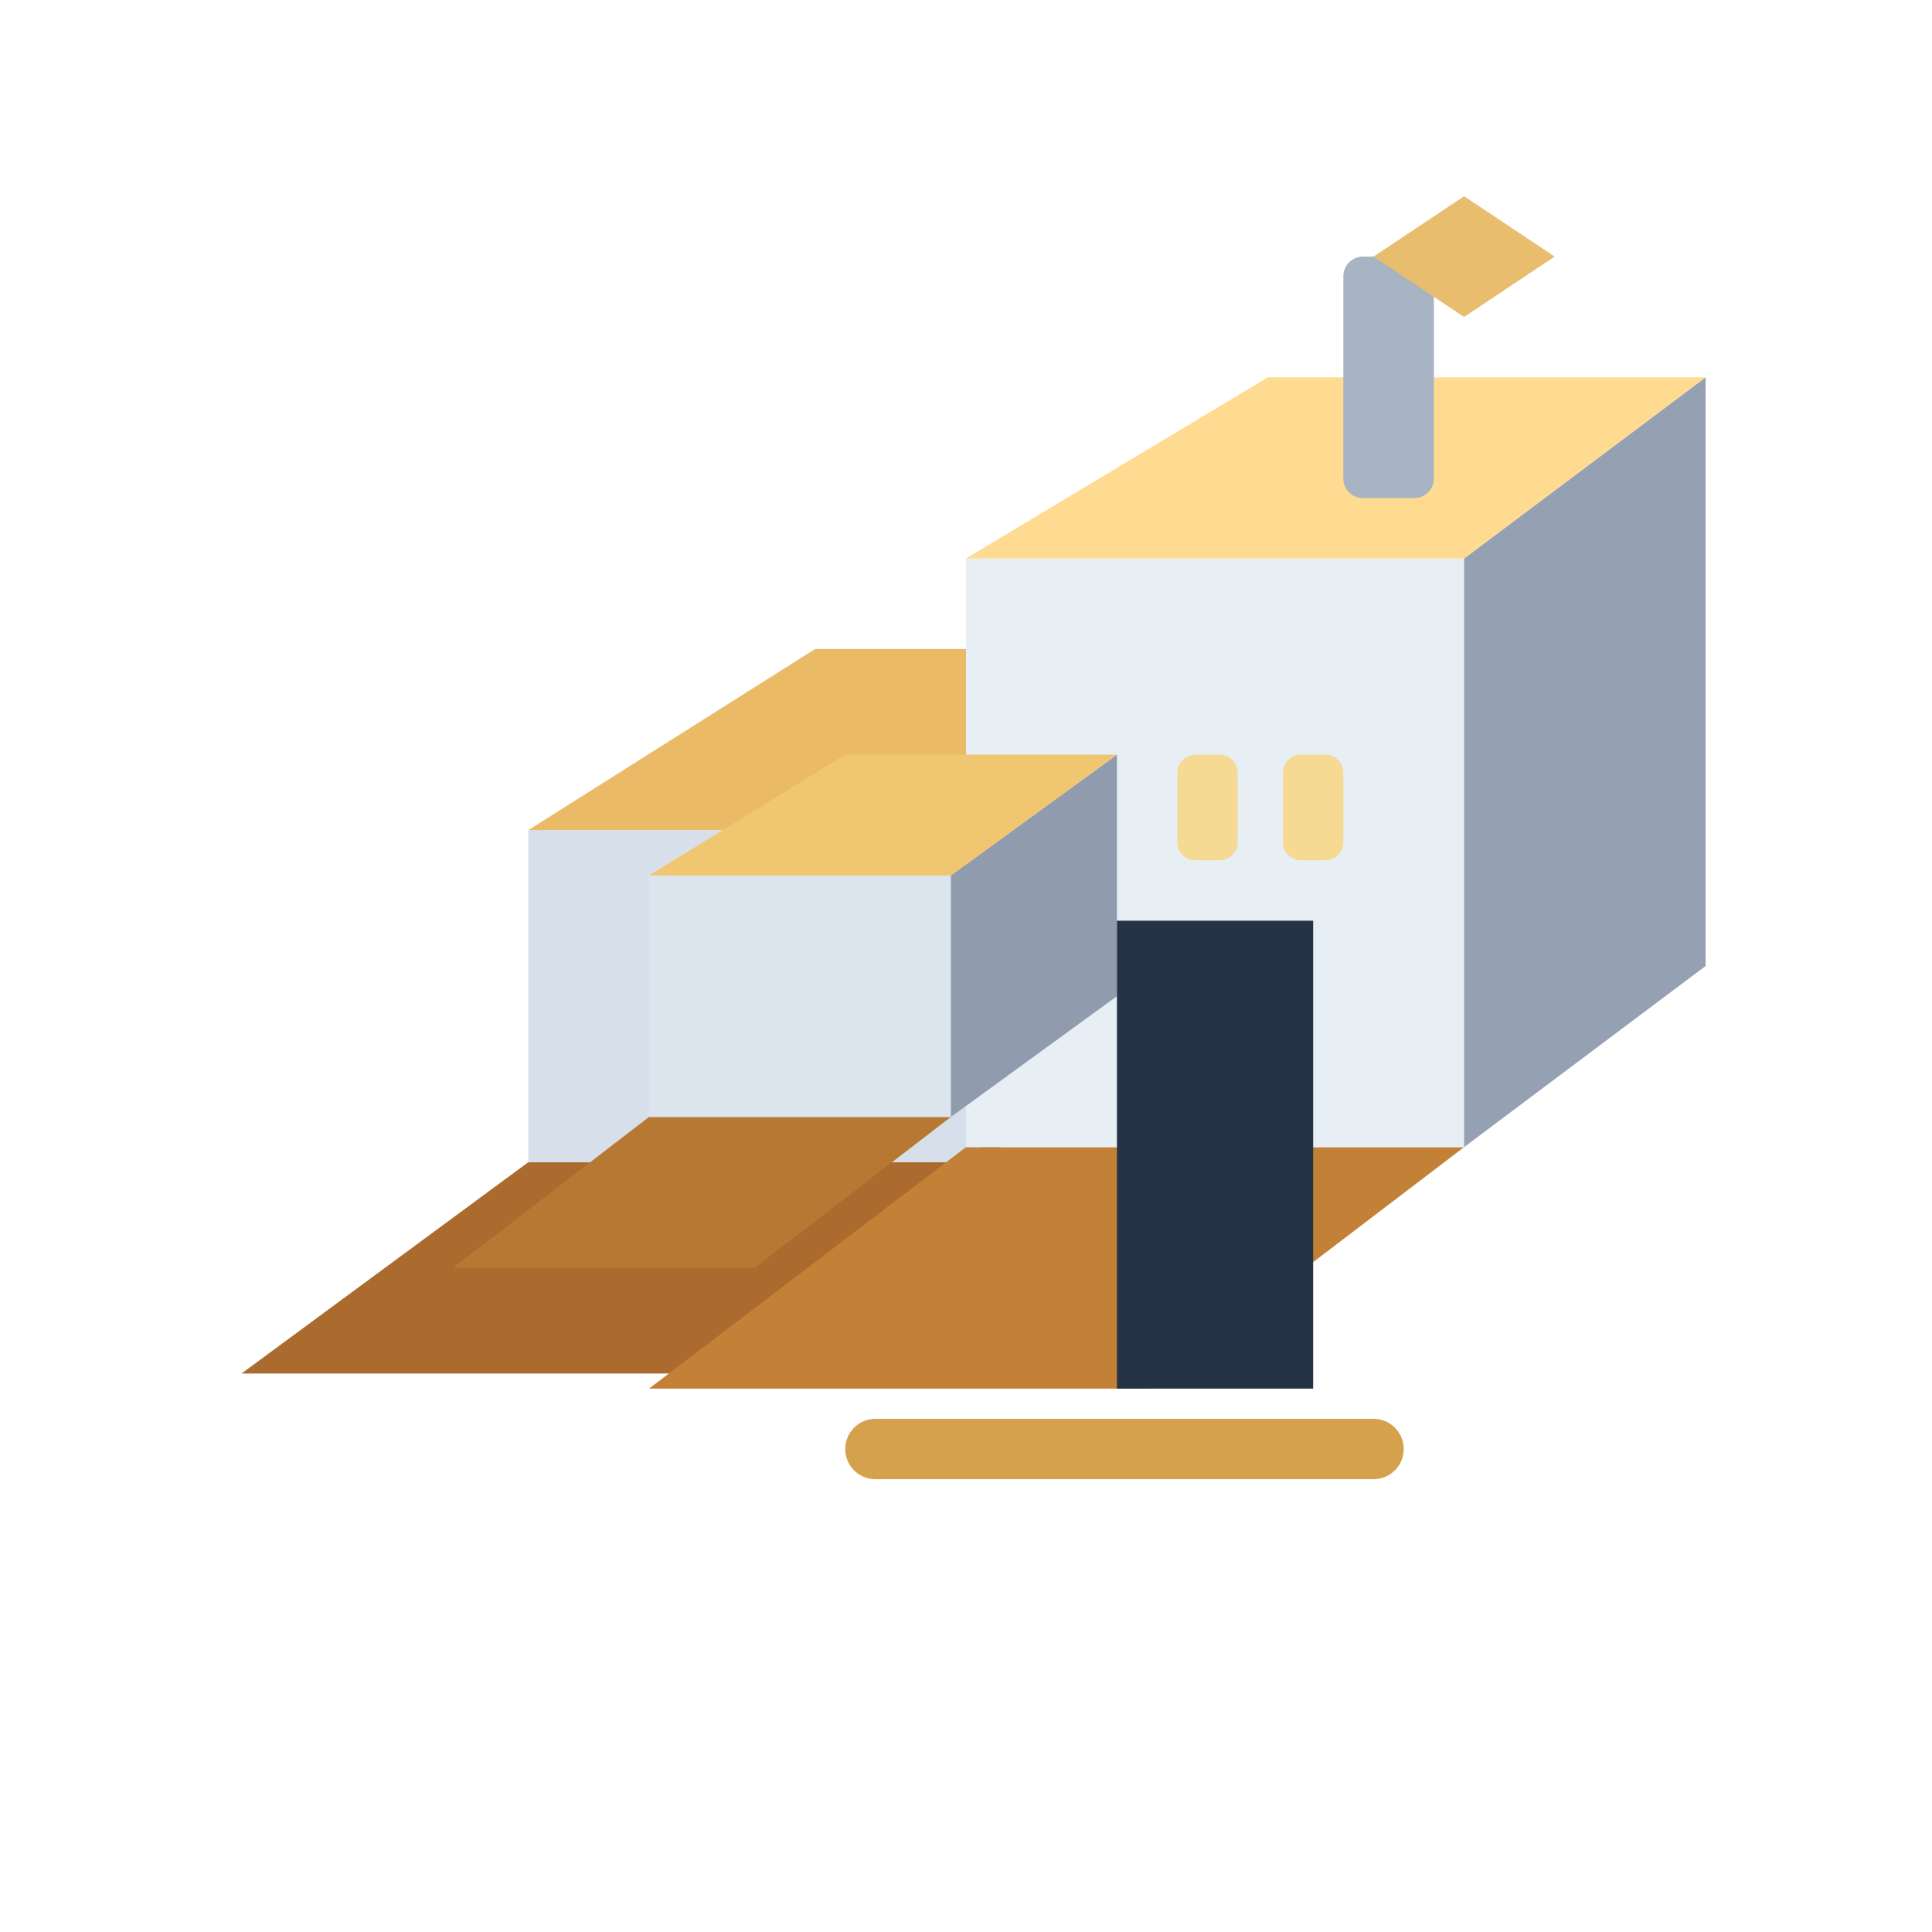
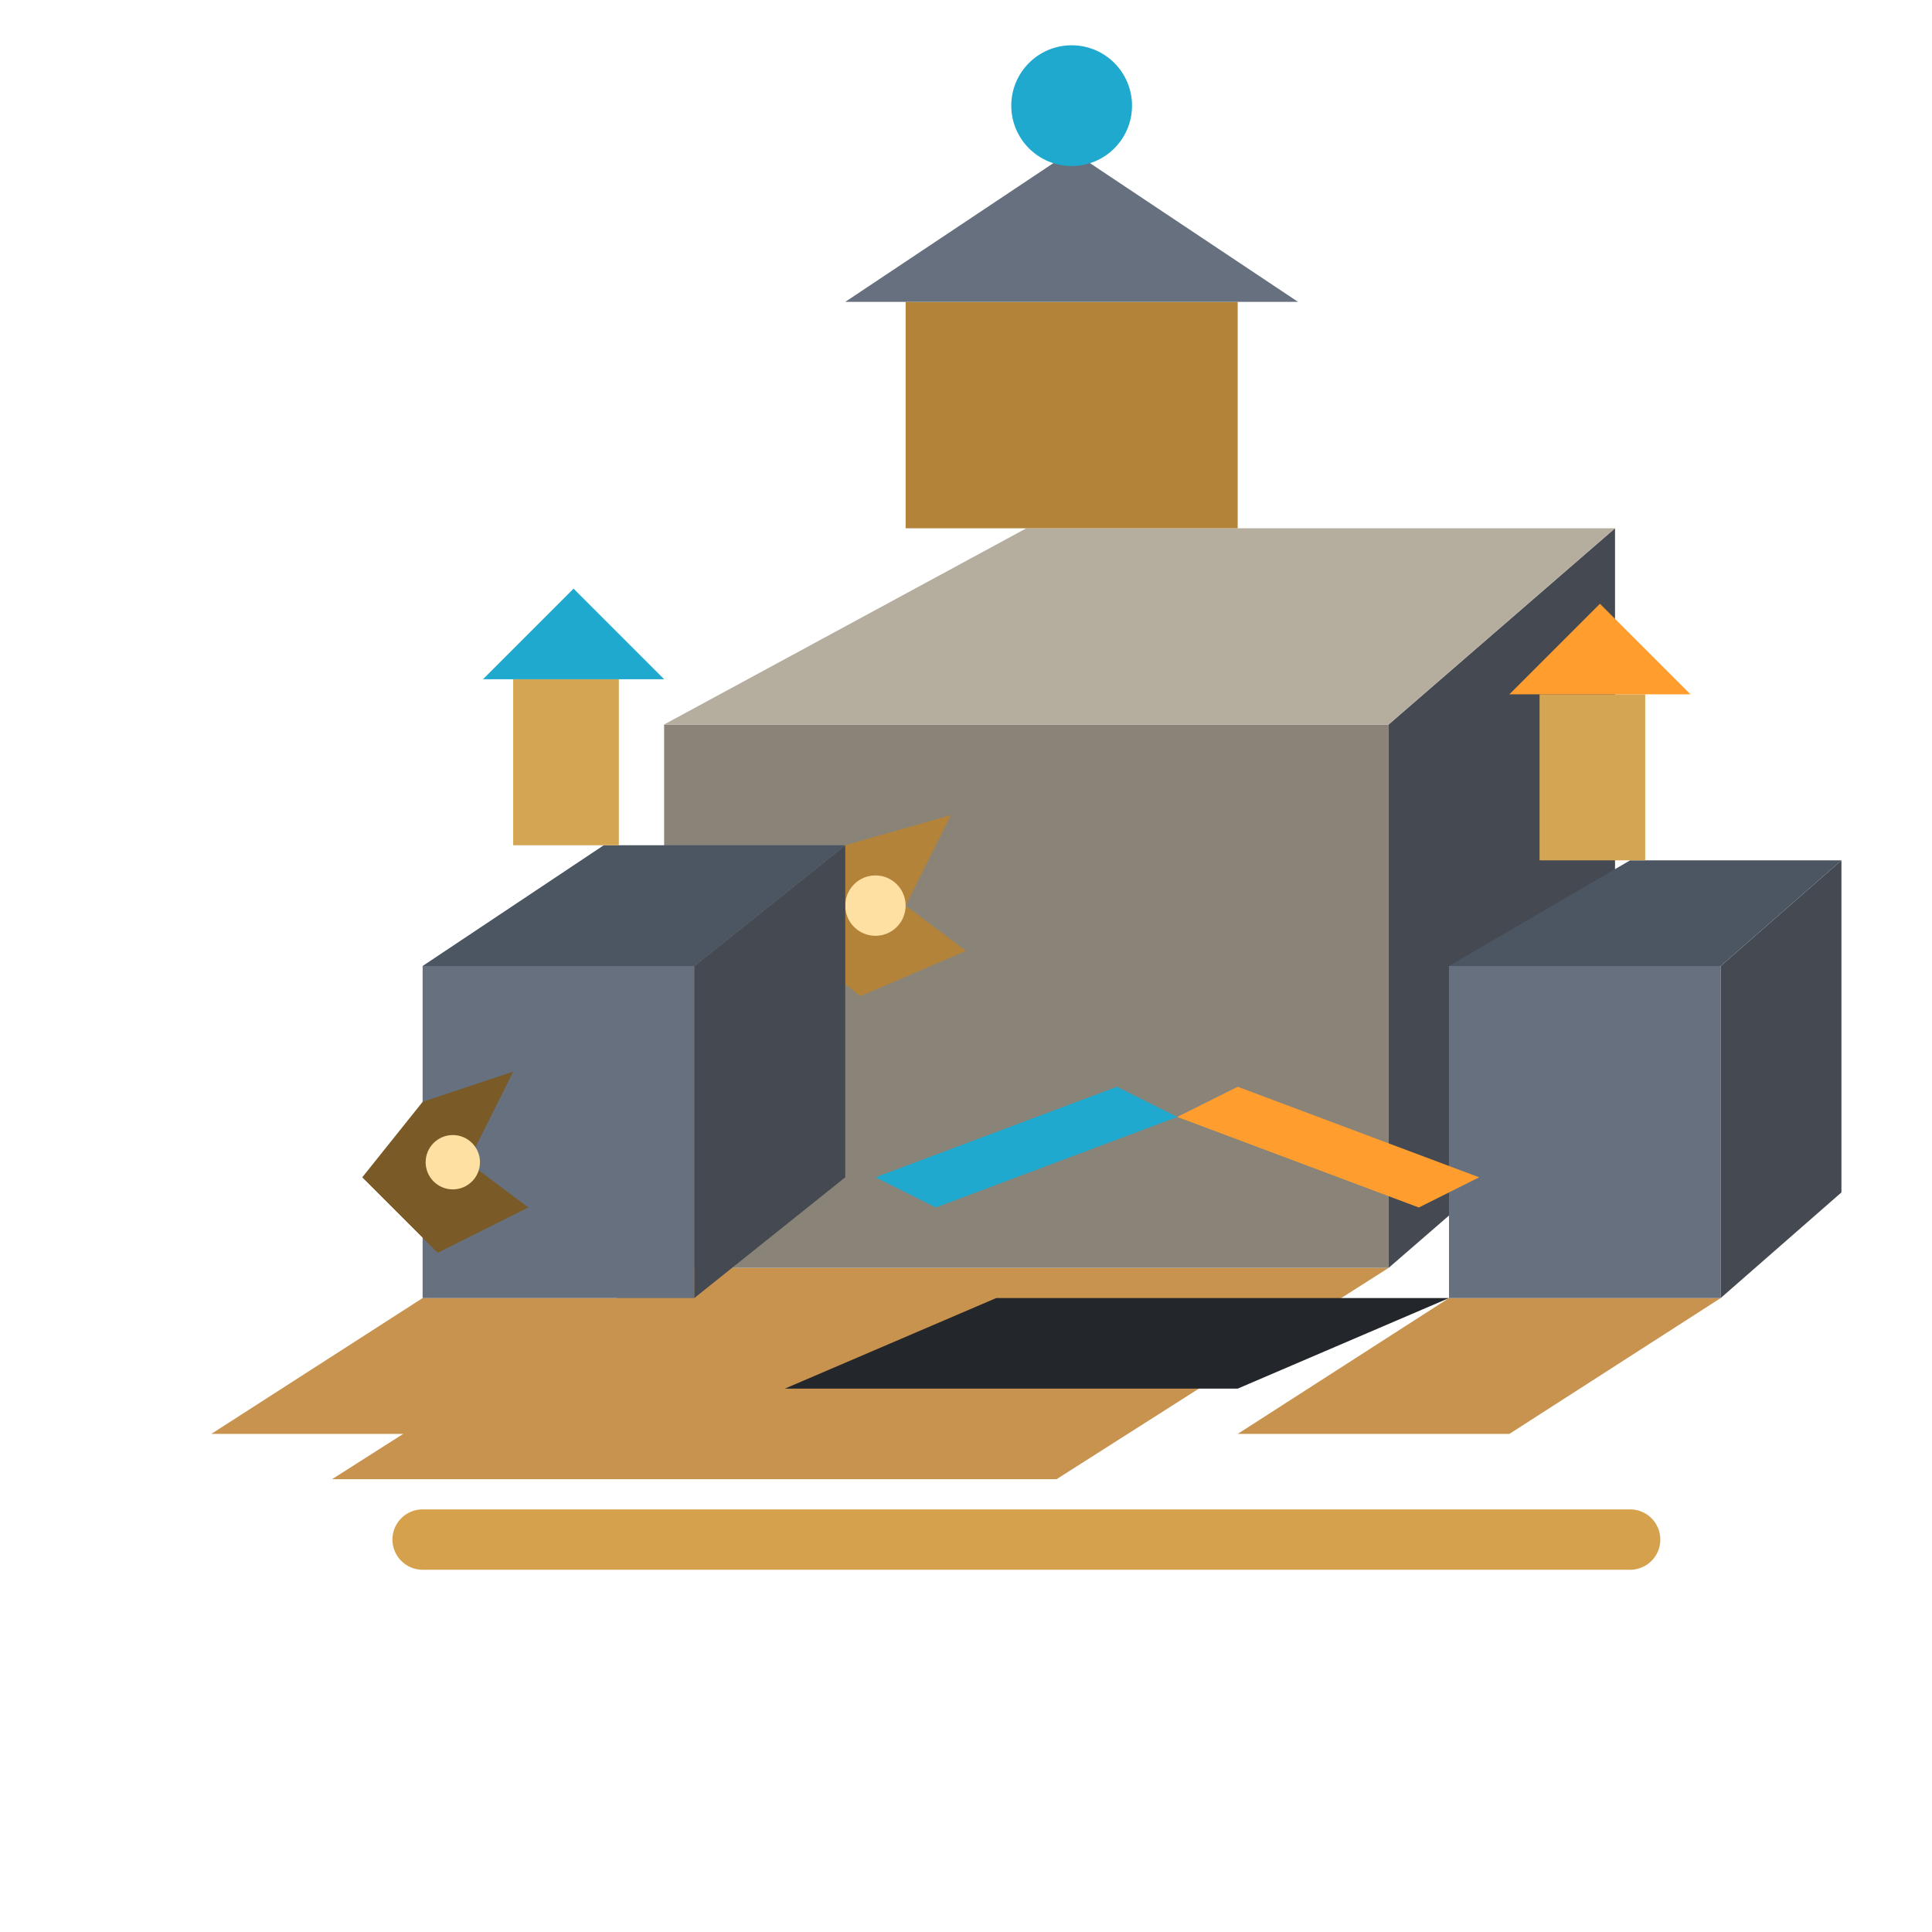
<svg xmlns="http://www.w3.org/2000/svg" width="128" height="128" viewBox="0 0 128 128" fill="none">
  <g>
-     <path d="M16 91L35 77L65 77L46 91H16Z" fill="#AB6A2E" />
-     <path d="M35 77L35 55L65 55L65 77H35Z" fill="#D7E0EA" />
-     <path d="M65 77L81 65L81 43L65 55V77Z" fill="#8B97A8" />
-     <path d="M35 55L54 43L81 43L65 55H35Z" fill="#EABA67" />
-     <path d="M43 92L64 76L97 76L76 92H43Z" fill="#C28137" />
-     <path d="M64 76L64 37L97 37L97 76H64Z" fill="#E7EEF4" />
-     <path d="M97 76L113 64L113 25L97 37V76Z" fill="#95A1B2" />
-     <path d="M64 37L84 25L113 25L97 37H64Z" fill="#FFDB91" />
-     <path d="M30 84L43 74L63 74L50 84H30Z" fill="#B77834" />
-     <path d="M43 74L43 58L63 58L63 74H43Z" fill="#DCE4EE" />
-     <path d="M63 74L74 66L74 50L63 58V74Z" fill="#909CAD" />
-     <path d="M43 58L56 50L74 50L63 58H43Z" fill="#F1C671" />
-     <path d="M74 92L74 61L87 61L87 92H74Z" fill="#263347" />
-     <rect x="78" y="50" width="4" height="7" rx="1.2" fill="#F6DA94" />
-     <rect x="85" y="50" width="4" height="7" rx="1.2" fill="#F6DA94" />
-     <rect x="89" y="17" width="6" height="16" rx="1.3" fill="#A8B4C4" />
-     <path d="M91 17L97 13L103 17L97 21L91 17Z" fill="#E8BE6E" />
-     <path d="M58 96L91 96" stroke="#D5A14C" stroke-width="4" stroke-linecap="round" />
+     <path d="M22 98 L44 84 H92 L70 98 Z" fill="#C8934E" />
+     <path d="M44 84 V48 H92 V84 Z" fill="#8A8478" />
+     <path d="M92 84 L107 71 V35 L92 48 Z" fill="#454A52" />
+     <path d="M44 48 L68 35 H107 L92 48 Z" fill="#B5AE9F" />
+     <path d="M60 35 V20 H82 V35 Z" fill="#B3833A" />
+     <path d="M56 20 L71 10 L86 20 Z" fill="#66707E" />
+     <circle cx="71" cy="7" r="4" fill="#1FA9CF" />
+     <path d="M52 62 L56 56 L63 54 L60 60 L64 63 L57 66 Z" fill="#B3833A" />
+     <circle cx="58" cy="60" r="2" fill="#FFE0A3" />
+     <path d="M14 95 L28 86 H46 L32 95 Z" fill="#C8934E" />
+     <path d="M28 86 V64 H46 V86 Z" fill="#66707E" />
+     <path d="M46 86 L56 78 V56 L46 64 Z" fill="#454A52" />
+     <path d="M28 64 L40 56 H56 L46 64 Z" fill="#4C5663" />
+     <path d="M34 56 V45 H41 V56 Z" fill="#D4A653" />
+     <path d="M32 45 L38 39 L44 45 Z" fill="#1FA9CF" />
+     <path d="M82 95 L96 86 H114 L100 95 Z" fill="#C8934E" />
+     <path d="M96 86 V64 H114 V86 Z" fill="#66707E" />
+     <path d="M114 86 L122 79 V57 L114 64 Z" fill="#454A52" />
+     <path d="M96 64 L108 57 H122 L114 64 Z" fill="#4C5663" />
+     <path d="M102 57 V46 H109 V57 Z" fill="#D4A653" />
+     <path d="M100 46 L106 40 L112 46 Z" fill="#FF9D2E" />
+     <path d="M52 92 L66 86 H96 L82 92 Z" fill="#23262B" />
+     <path d="M58 78 L74 72 L78 74 L62 80 Z" fill="#1FA9CF" />
+     <path d="M82 72 L98 78 L94 80 L78 74 Z" fill="#FF9D2E" />
+     <path d="M24 78 L28 73 L34 71 L31 77 L35 80 L29 83 Z" fill="#7A5A26" />
+     <circle cx="30" cy="77" r="1.8" fill="#FFE0A3" />
+     <path d="M28 102 H108" stroke="#D5A14C" stroke-width="4" stroke-linecap="round" />
  </g>
</svg>
